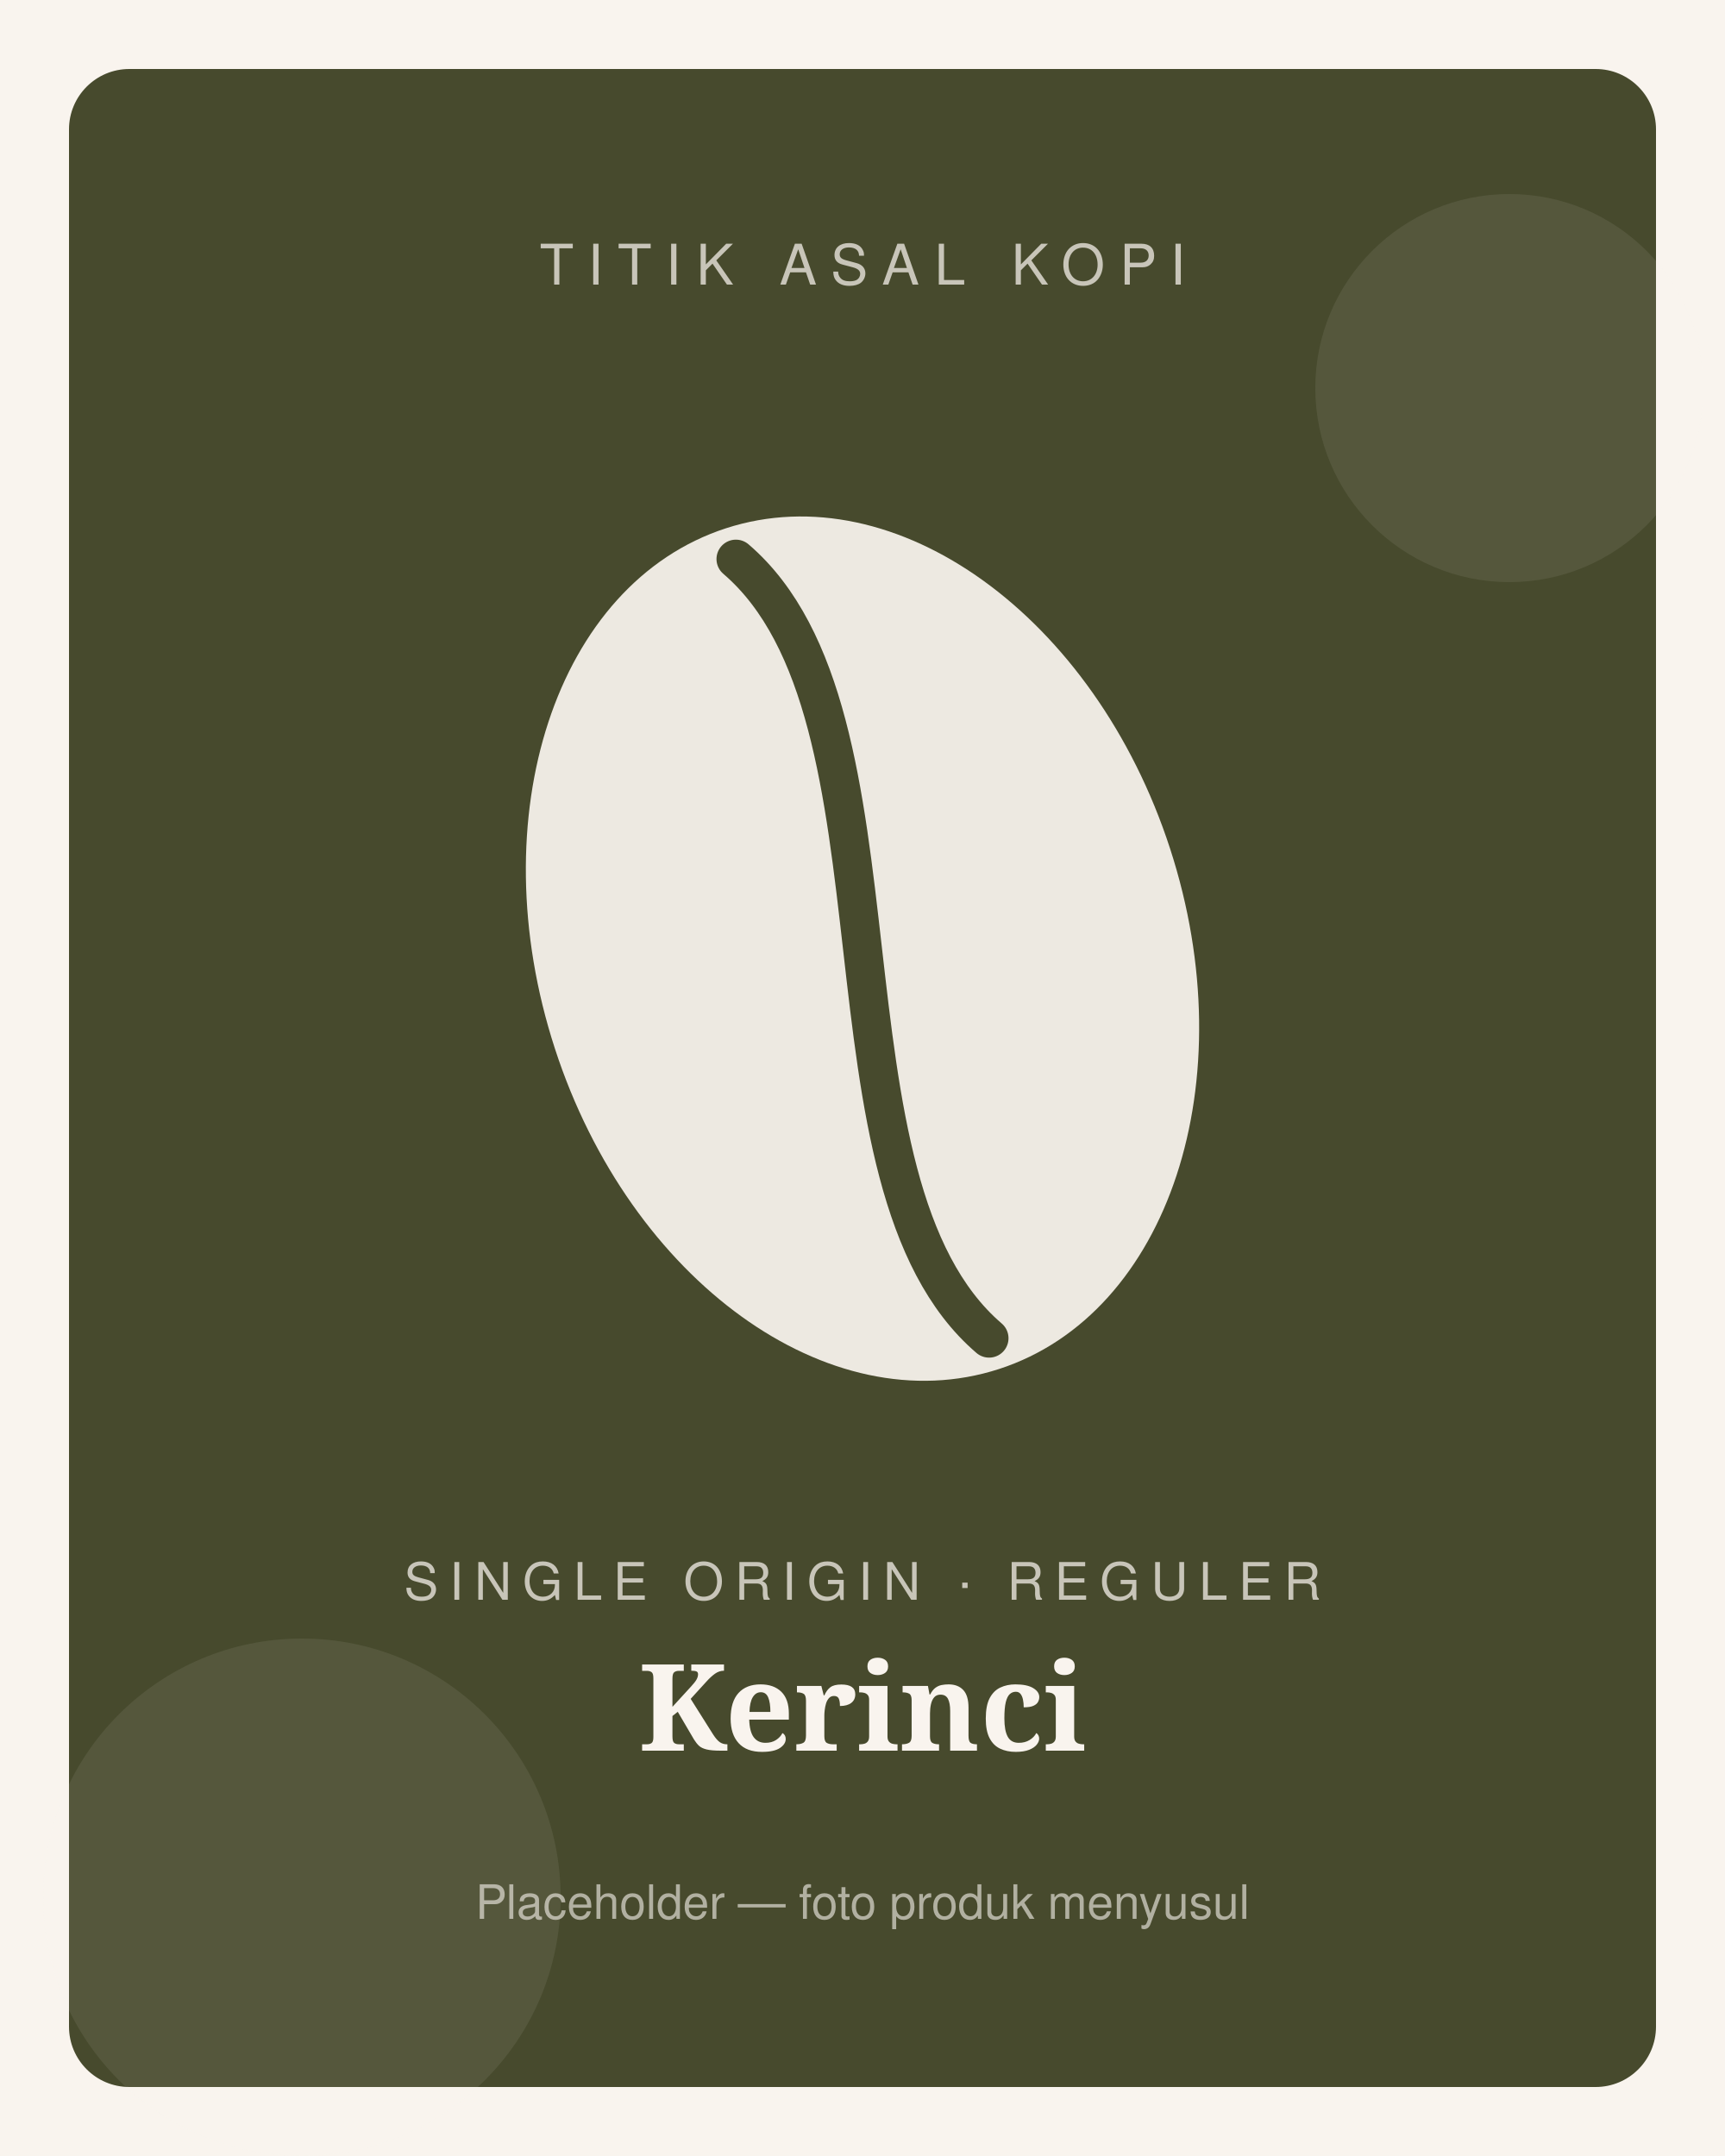
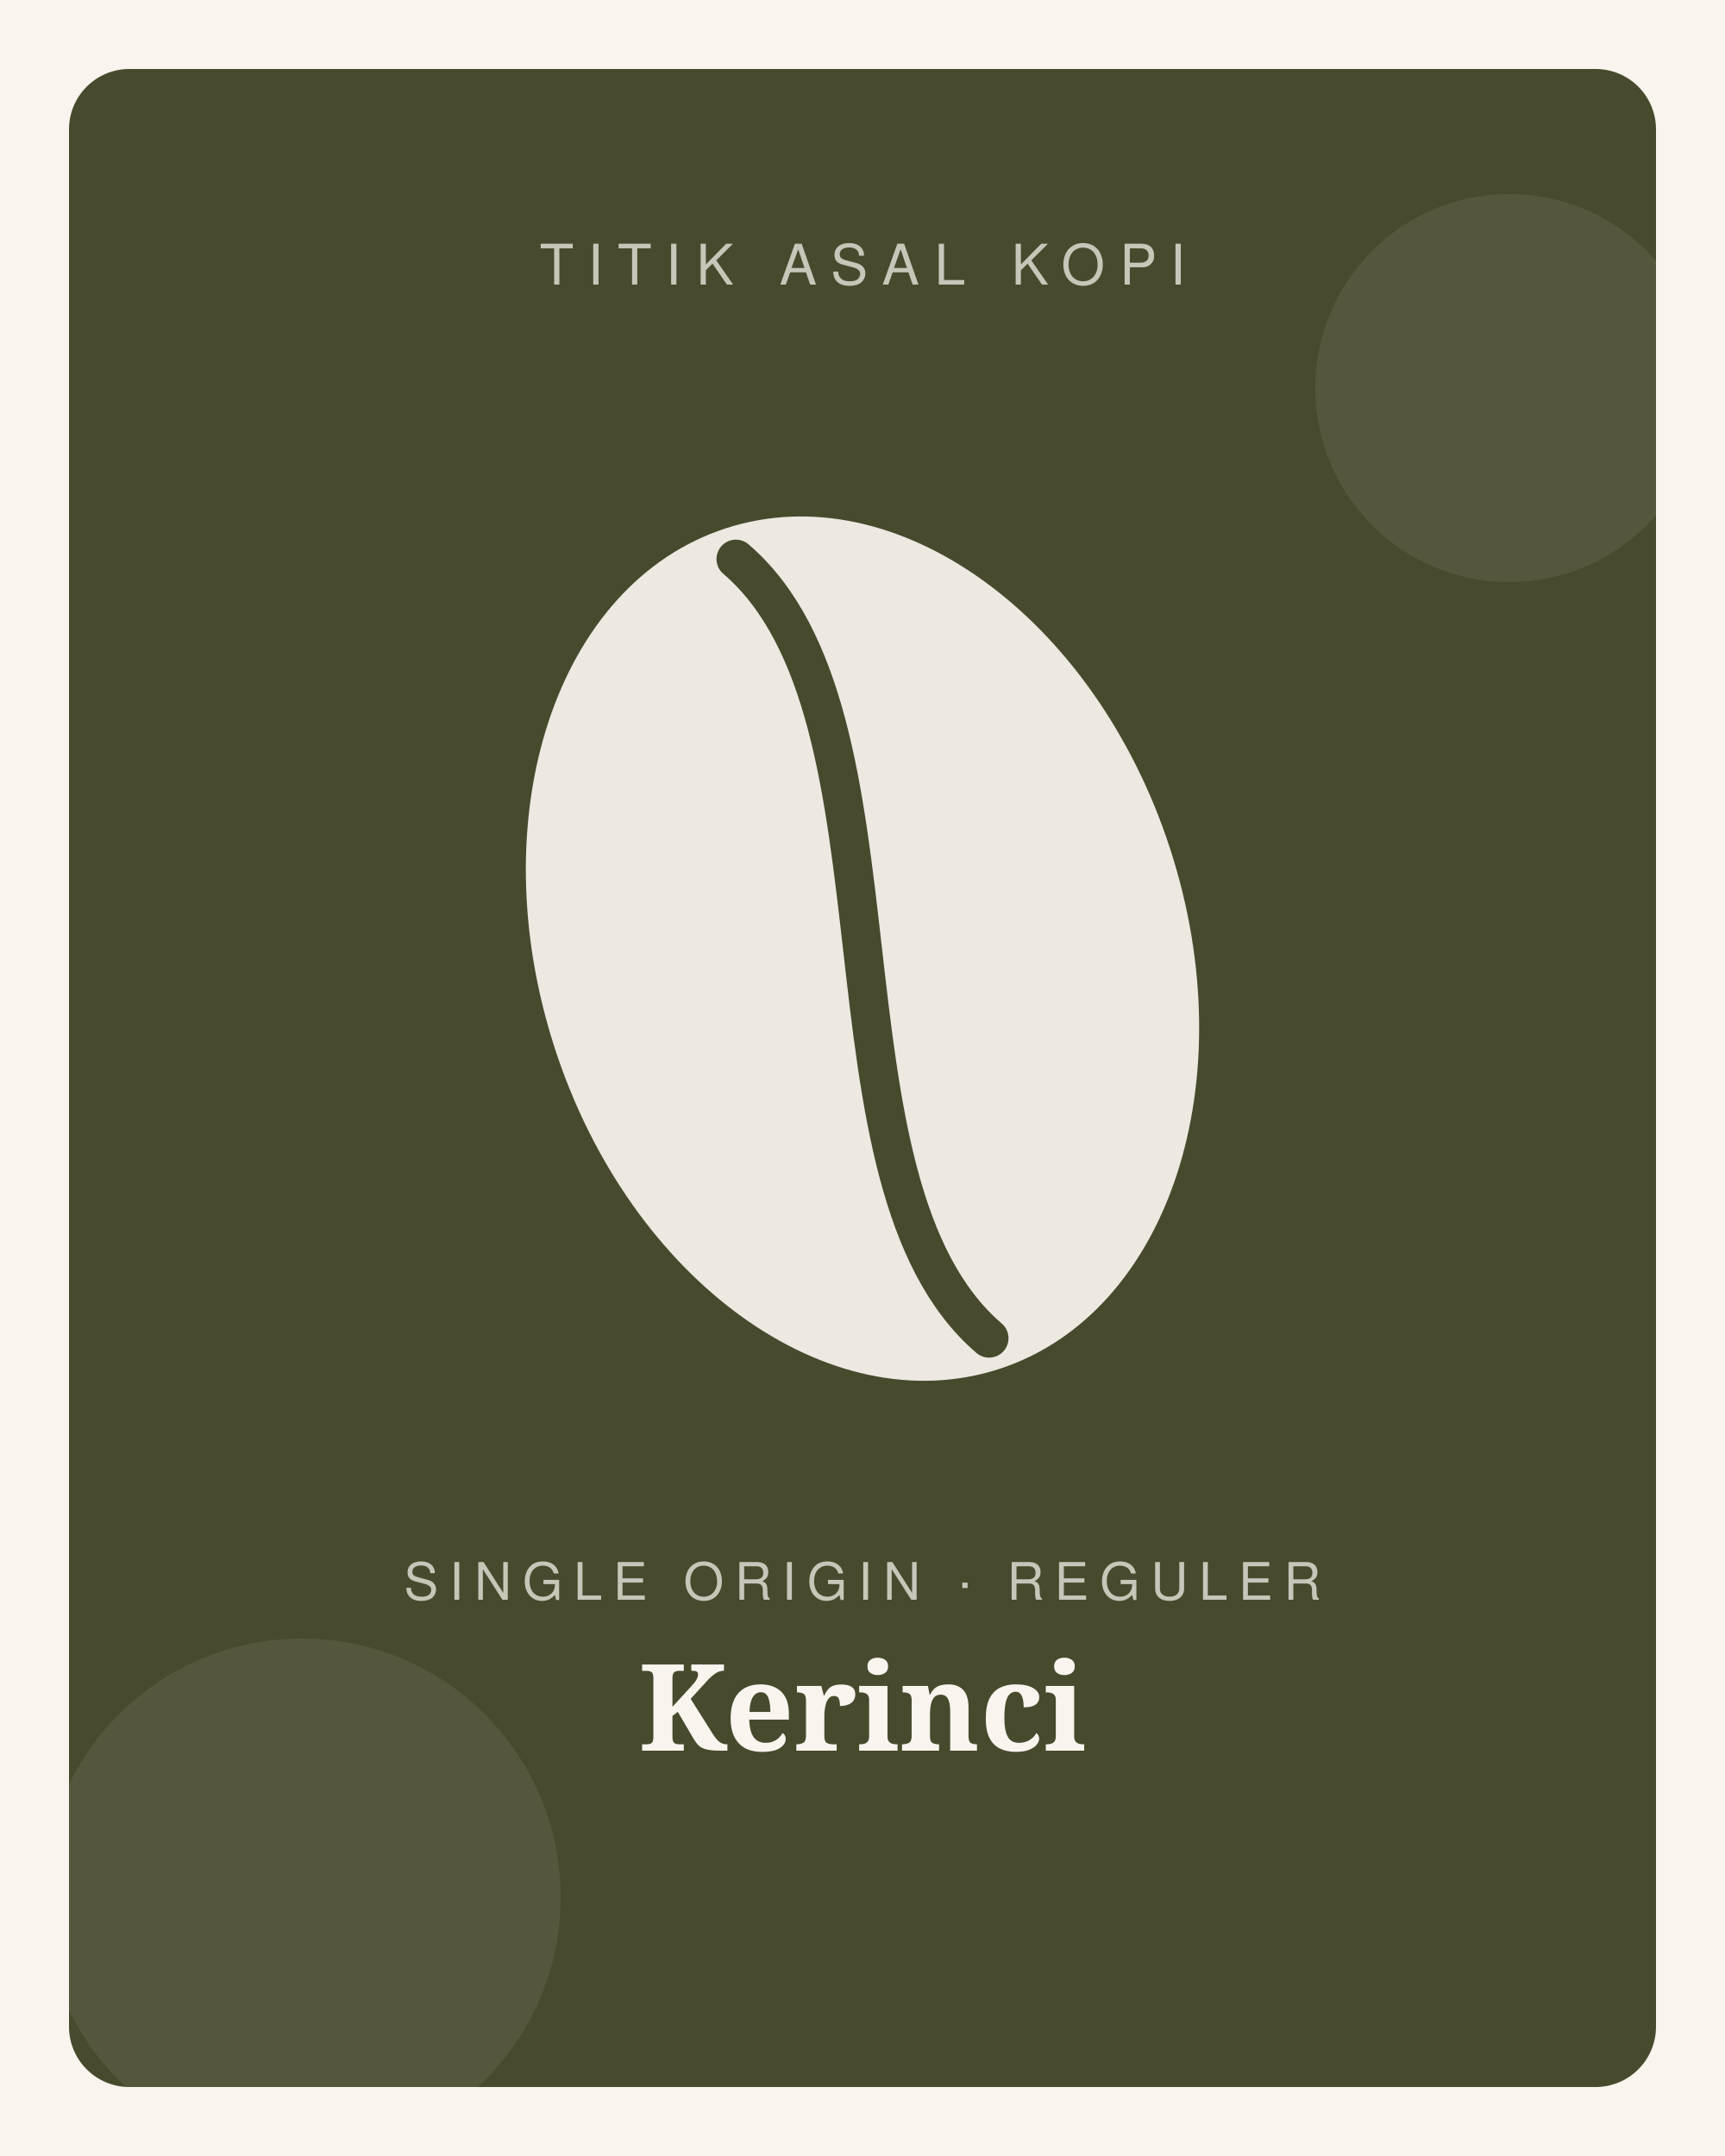
<svg xmlns="http://www.w3.org/2000/svg" viewBox="0 0 800 1000" width="800" height="1000" role="img" aria-label="Placeholder produk Kerinci">
  <rect width="800" height="1000" fill="#F9F4EE" />
  <rect x="32" y="32" width="736" height="936" rx="28" fill="#474A2D" />
  <g fill="#F9F4EE" opacity="0.08">
    <circle cx="140" cy="880" r="120" />
    <circle cx="700" cy="180" r="90" />
  </g>
  <text x="400" y="132" text-anchor="middle" fill="#F9F4EE" opacity="0.72" font-family="Barlow Condensed, Arial Narrow, Helvetica, sans-serif" font-size="26" letter-spacing="7">TITIK ASAL KOPI</text>
  <g transform="translate(400 440) rotate(-18)">
    <ellipse rx="150" ry="205" fill="#F9F4EE" opacity="0.93" />
    <path d="M0 -190 C58 -95 -58 95 0 190" fill="none" stroke="#474A2D" stroke-width="18" stroke-linecap="round" />
  </g>
  <text x="400" y="742" text-anchor="middle" fill="#F9F4EE" opacity="0.72" font-family="Barlow Condensed, Arial Narrow, Helvetica, sans-serif" font-size="24" letter-spacing="5">SINGLE ORIGIN · REGULER</text>
  <text x="400" y="812" text-anchor="middle" fill="#F9F4EE" font-family="Fraunces, Georgia, serif" font-size="56" font-weight="600">Kerinci</text>
-   <text x="400" y="890" text-anchor="middle" fill="#F9F4EE" opacity="0.6" font-family="Plus Jakarta Sans, Helvetica, Arial, sans-serif" font-size="22">Placeholder — foto produk menyusul</text>
</svg>
